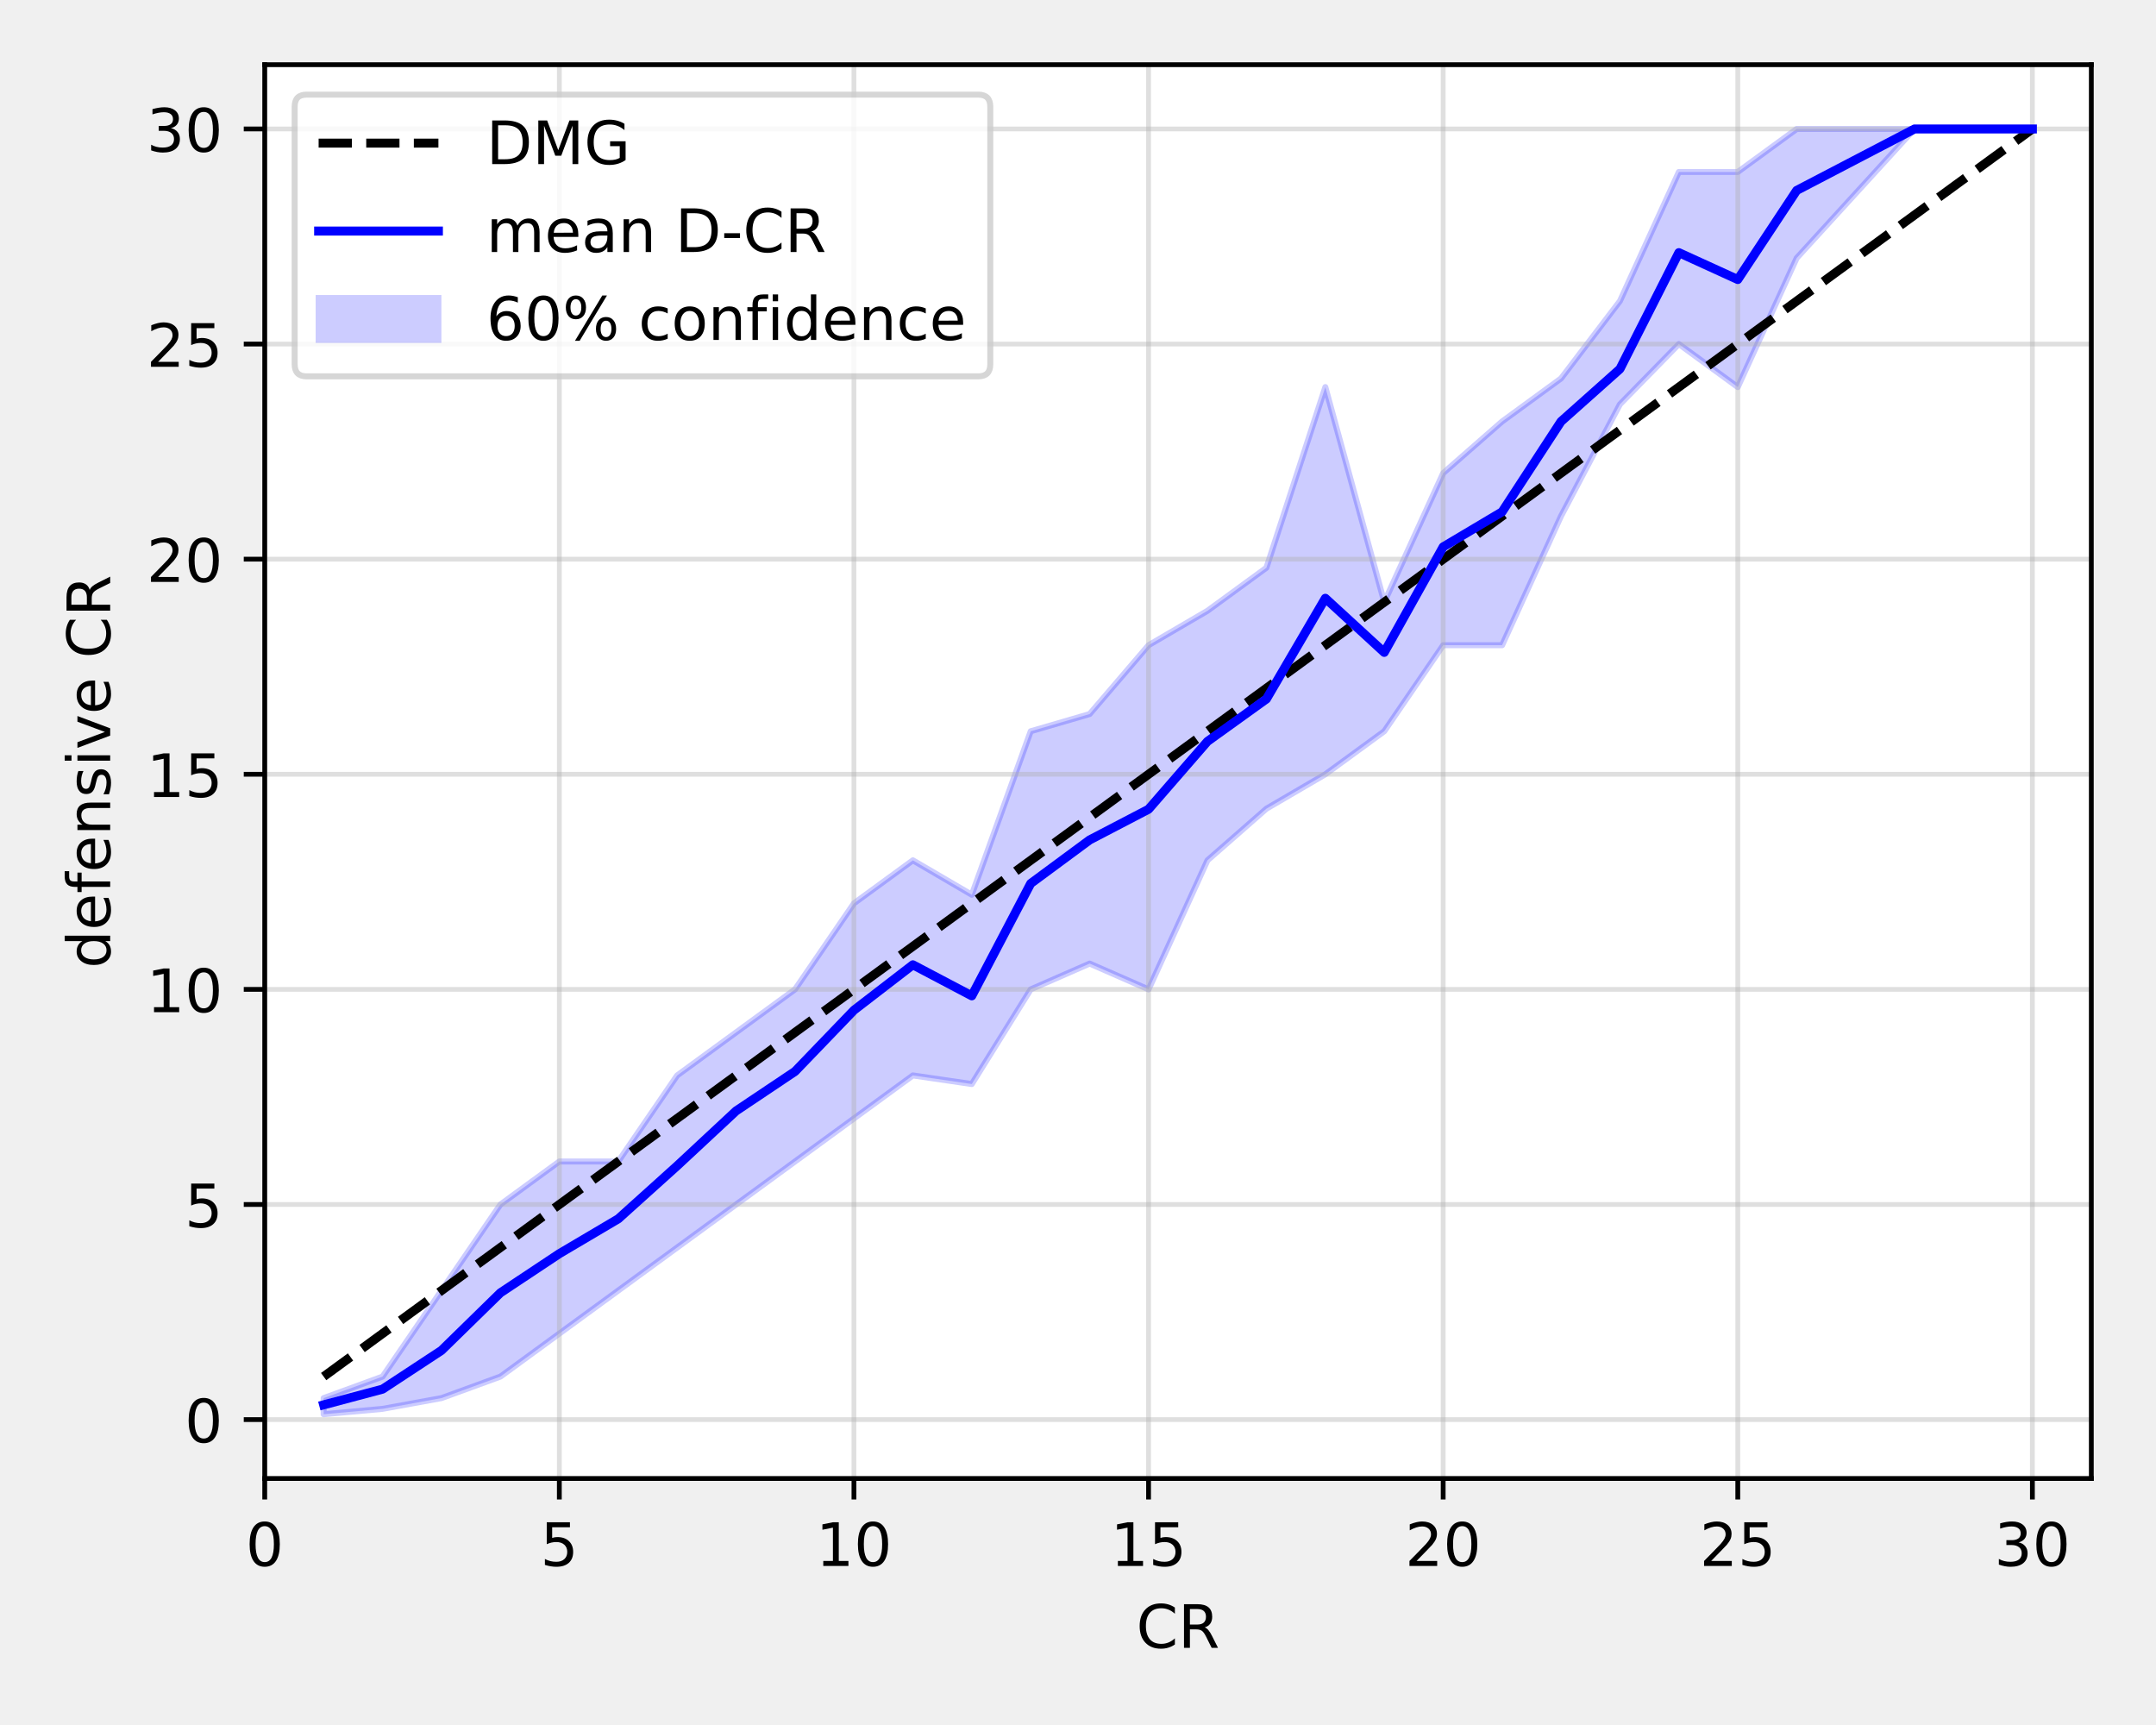
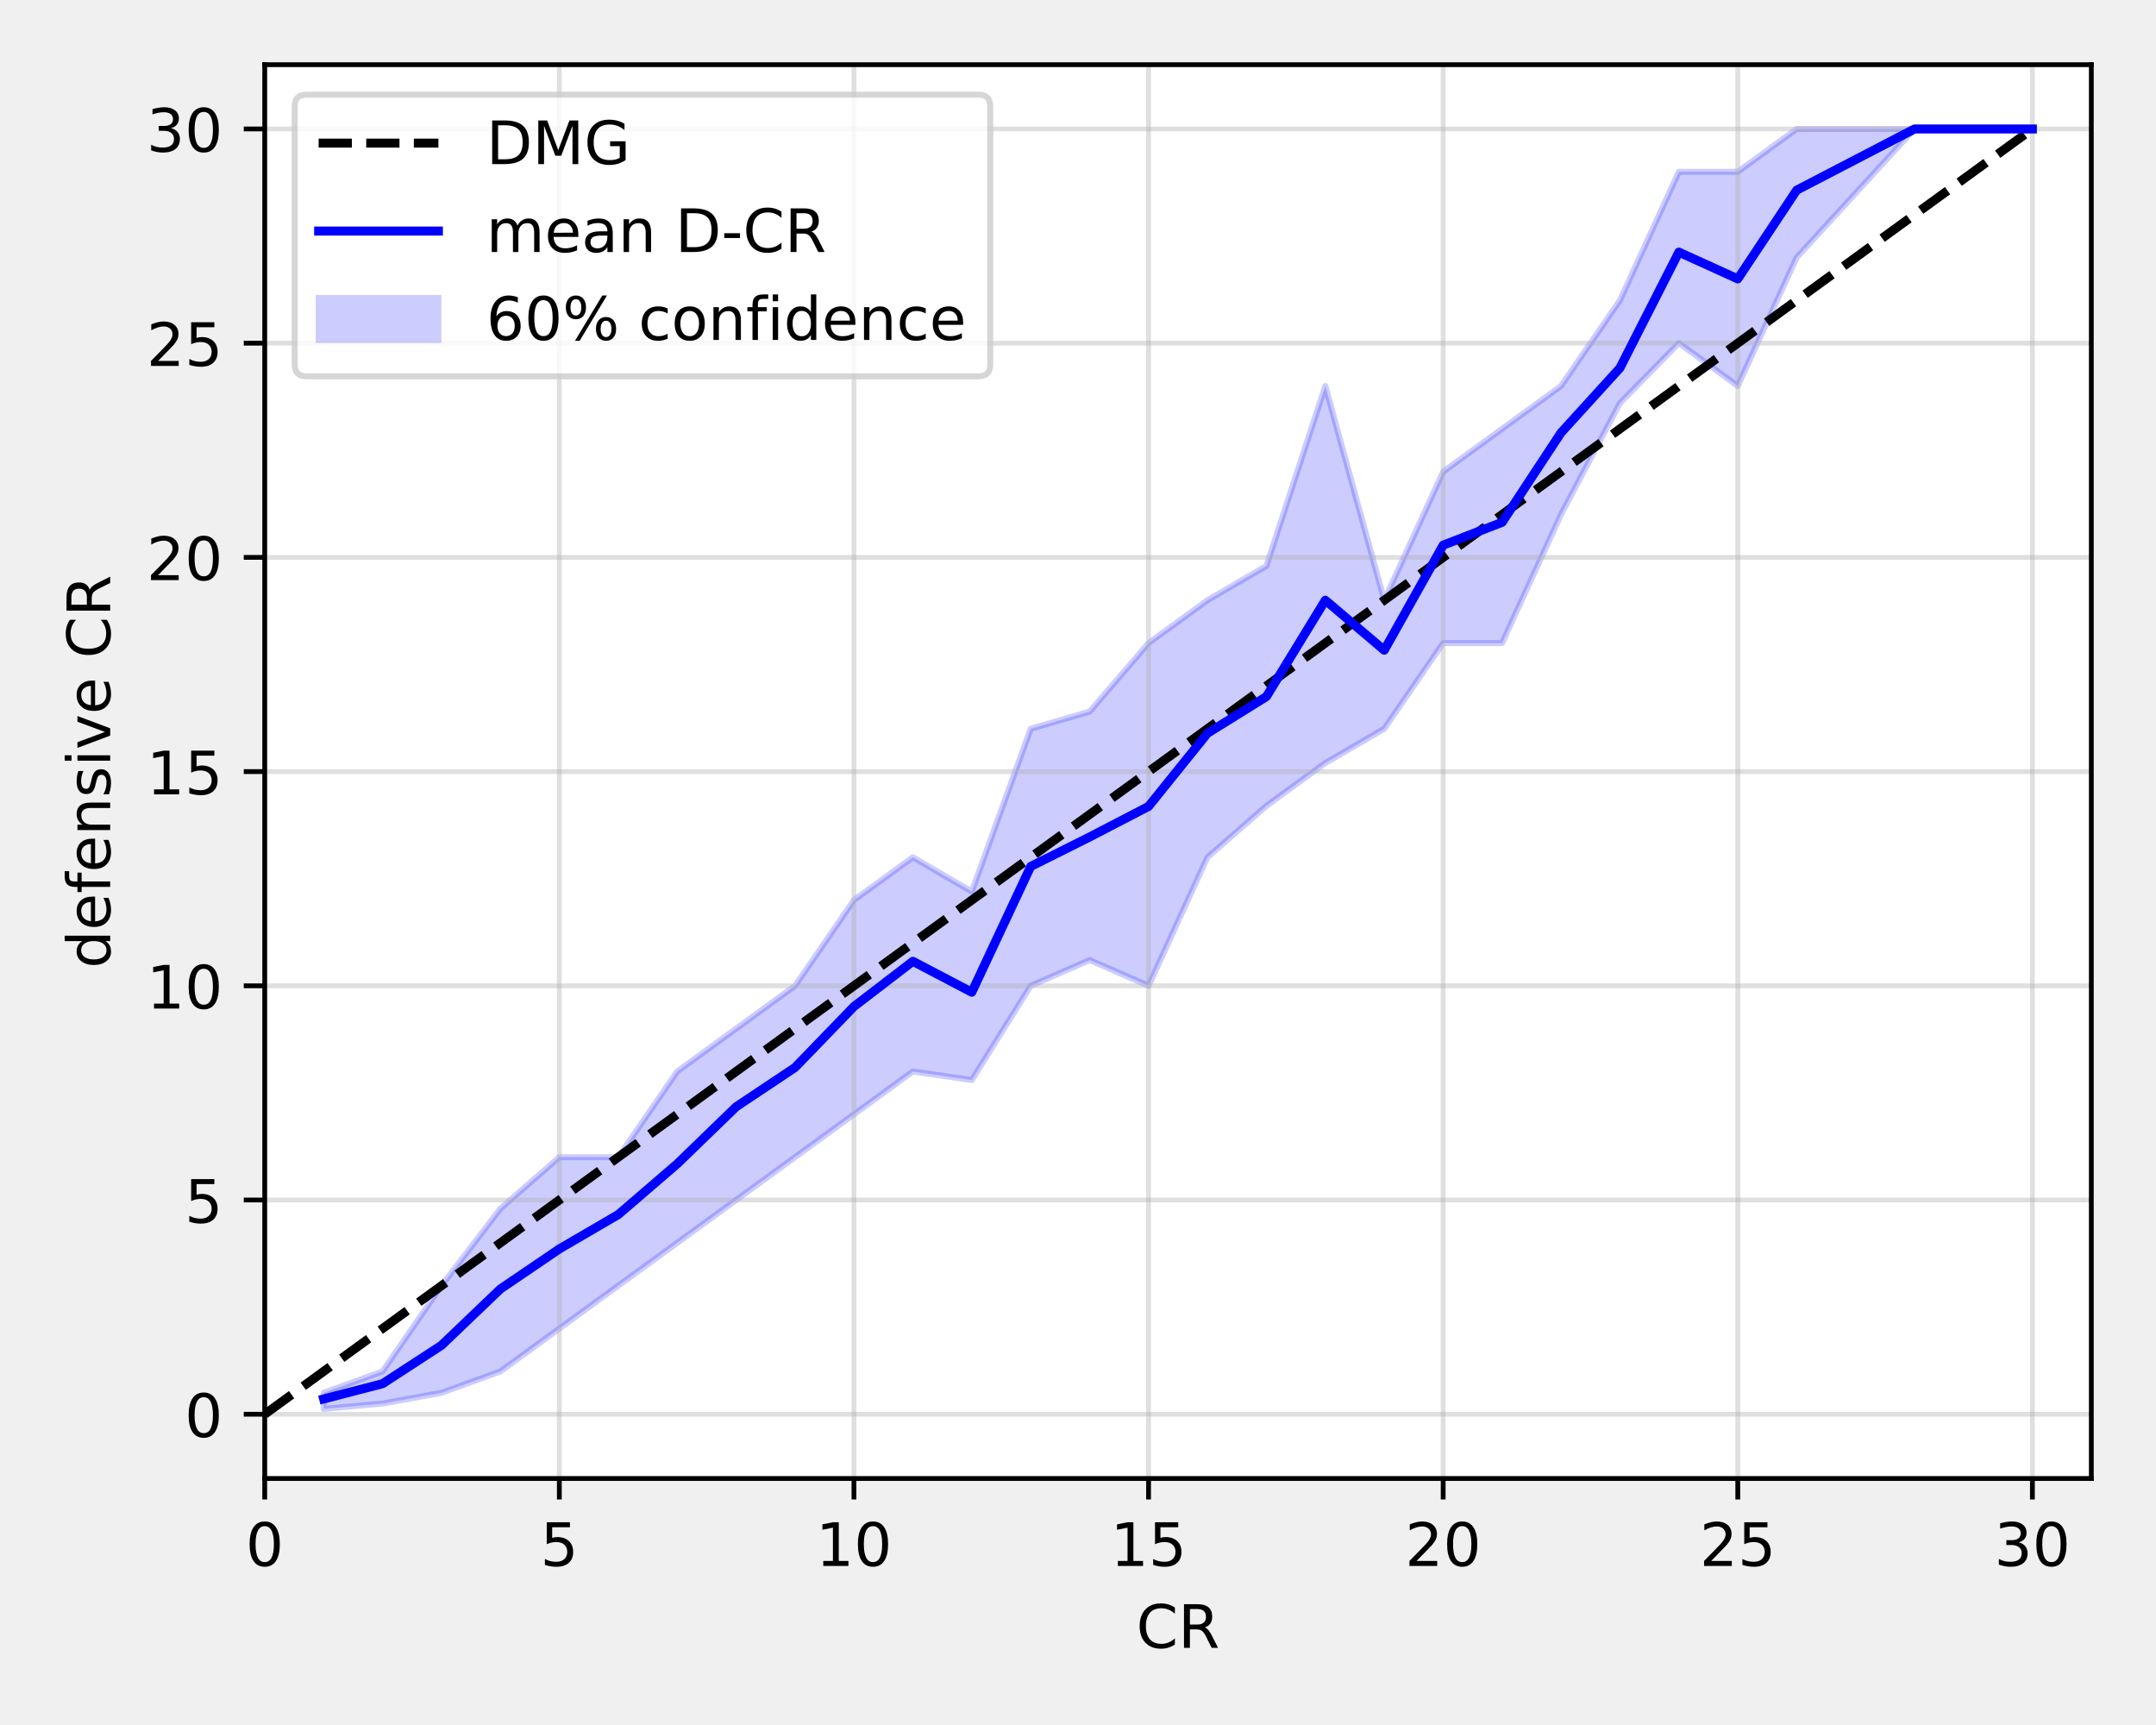
<svg xmlns="http://www.w3.org/2000/svg" xmlns:xlink="http://www.w3.org/1999/xlink" height="288pt" version="1.1" viewBox="0 0 360 288" width="360pt">
  <defs>
    <style type="text/css">*{stroke-linecap:butt;stroke-linejoin:round;}</style>
  </defs>
  <g id="figure_1">
    <g id="patch_1">
      <path d="M 0 288  L 360 288  L 360 0  L 0 0  z " style="fill:none;" />
    </g>
    <g id="axes_1">
      <g id="patch_2">
        <path d="M 44.203 246.844  L 349.2 246.844  L 349.2 10.8  L 44.203 10.8  z " style="fill:#ffffff;" />
      </g>
      <g id="PolyCollection_1">
        <defs>
-           <path d="M 54.042 -54.579  L 54.042 -51.886  L 63.88 -52.783  L 73.719 -54.579  L 83.558 -58.17  L 93.396 -65.353  L 103.235 -72.536  L 113.073 -79.719  L 122.912 -86.902  L 132.751 -94.084  L 142.589 -101.267  L 152.428 -108.45  L 162.266 -107.013  L 172.105 -122.815  L 181.944 -127.125  L 191.782 -122.815  L 201.621 -144.364  L 211.459 -152.983  L 221.298 -158.729  L 231.137 -165.912  L 240.975 -180.278  L 250.814 -180.278  L 260.653 -201.826  L 270.491 -220.501  L 280.33 -230.557  L 290.168 -223.374  L 300.007 -244.922  L 319.684 -266.471  L 339.361 -266.471  L 339.361 -266.471  L 339.361 -266.471  L 319.684 -266.471  L 300.007 -266.471  L 290.168 -259.288  L 280.33 -259.288  L 270.491 -237.74  L 260.653 -224.811  L 250.814 -217.628  L 240.975 -209.009  L 231.137 -187.46  L 221.298 -223.374  L 211.459 -193.206  L 201.621 -186.024  L 191.782 -180.278  L 181.944 -168.785  L 172.105 -165.912  L 162.266 -138.617  L 152.428 -144.364  L 142.589 -137.181  L 132.751 -122.815  L 122.912 -115.633  L 113.073 -108.45  L 103.235 -94.084  L 93.396 -94.084  L 83.558 -86.902  L 73.719 -72.536  L 63.88 -58.17  L 54.042 -54.579  z " id="m7408da6cde" style="stroke:#0000ff;stroke-opacity:0.2;" />
+           <path d="M 54.042 -55.462  L 54.042 -52.78  L 63.88 -53.674  L 73.719 -55.462  L 83.558 -59.038  L 93.396 -66.191  L 103.235 -73.344  L 113.073 -80.497  L 122.912 -87.65  L 132.751 -94.803  L 142.589 -101.955  L 152.428 -109.108  L 162.266 -107.678  L 172.105 -123.414  L 181.944 -127.706  L 191.782 -123.414  L 201.621 -144.872  L 211.459 -153.456  L 221.298 -160.609  L 231.137 -166.331  L 240.975 -180.637  L 250.814 -180.637  L 260.653 -202.095  L 270.491 -220.693  L 280.33 -230.707  L 290.168 -223.554  L 300.007 -245.012  L 319.684 -266.471  L 339.361 -266.471  L 339.361 -266.471  L 339.361 -266.471  L 319.684 -266.471  L 300.007 -266.471  L 290.168 -259.318  L 280.33 -259.318  L 270.491 -237.859  L 260.653 -223.554  L 250.814 -216.401  L 240.975 -209.248  L 231.137 -187.789  L 221.298 -223.554  L 211.459 -193.512  L 201.621 -187.789  L 191.782 -180.637  L 181.944 -169.192  L 172.105 -166.331  L 162.266 -139.15  L 152.428 -144.872  L 142.589 -137.72  L 132.751 -123.414  L 122.912 -116.261  L 113.073 -109.108  L 103.235 -94.803  L 93.396 -94.803  L 83.558 -86.219  L 73.719 -73.344  L 63.88 -59.038  L 54.042 -55.462  z " id="m48a1c6a9f2" style="stroke:#0000ff;stroke-opacity:0.2;" />
        </defs>
-         <g clip-path="url(#pf5d6b122c1)">
-           <use style="fill:#0000ff;fill-opacity:0.2;stroke:#0000ff;stroke-opacity:0.2;" x="0" xlink:href="#m7408da6cde" y="288" />
+         <g clip-path="url(#pe288431609)">
+           <use style="fill:#0000ff;fill-opacity:0.2;stroke:#0000ff;stroke-opacity:0.2;" x="0" xlink:href="#m48a1c6a9f2" y="288" />
        </g>
      </g>
      <g id="matplotlib.axis_1">
        <g id="xtick_1">
          <g id="line2d_1">
-             <path clip-path="url(#pf5d6b122c1)" d="M 44.203 246.844  L 44.203 10.8  " style="fill:none;stroke:#b0b0b0;stroke-linecap:square;stroke-opacity:0.4;stroke-width:0.8;" />
+             <path clip-path="url(#pe288431609)" d="M 44.203 246.844  L 44.203 10.8  " style="fill:none;stroke:#b0b0b0;stroke-linecap:square;stroke-opacity:0.4;stroke-width:0.8;" />
          </g>
          <g id="line2d_2">
            <defs>
-               <path d="M 0 0  L 0 3.5  " id="mbd82dbab9a" style="stroke:#000000;stroke-width:0.8;" />
-             </defs>
-             <g>
-               <use style="stroke:#000000;stroke-width:0.8;" x="44.203" xlink:href="#mbd82dbab9a" y="246.844" />
+               <path d="M 0 0  L 0 3.5  " id="mc80afa04d1" style="stroke:#000000;stroke-width:0.8;" />
+             </defs>
+             <g>
+               <use style="stroke:#000000;stroke-width:0.8;" x="44.203" xlink:href="#mc80afa04d1" y="246.844" />
            </g>
          </g>
          <g id="text_1">
            <g transform="translate(41.02188 261.4422)scale(0.1 -0.1)">
              <defs>
                <path d="M 31.781 66.406  Q 24.172 66.406 20.328 58.906  Q 16.5 51.422 16.5 36.375  Q 16.5 21.391 20.328 13.891  Q 24.172 6.391 31.781 6.391  Q 39.453 6.391 43.281 13.891  Q 47.125 21.391 47.125 36.375  Q 47.125 51.422 43.281 58.906  Q 39.453 66.406 31.781 66.406  z M 31.781 74.219  Q 44.047 74.219 50.516 64.516  Q 56.984 54.828 56.984 36.375  Q 56.984 17.969 50.516 8.266  Q 44.047 -1.422 31.781 -1.422  Q 19.531 -1.422 13.062 8.266  Q 6.594 17.969 6.594 36.375  Q 6.594 54.828 13.062 64.516  Q 19.531 74.219 31.781 74.219  z " id="DejaVuSans-48" />
              </defs>
              <use xlink:href="#DejaVuSans-48" />
            </g>
          </g>
        </g>
        <g id="xtick_2">
          <g id="line2d_3">
-             <path clip-path="url(#pf5d6b122c1)" d="M 93.396 246.844  L 93.396 10.8  " style="fill:none;stroke:#b0b0b0;stroke-linecap:square;stroke-opacity:0.4;stroke-width:0.8;" />
+             <path clip-path="url(#pe288431609)" d="M 93.396 246.844  L 93.396 10.8  " style="fill:none;stroke:#b0b0b0;stroke-linecap:square;stroke-opacity:0.4;stroke-width:0.8;" />
          </g>
          <g id="line2d_4">
            <g>
-               <use style="stroke:#000000;stroke-width:0.8;" x="93.396" xlink:href="#mbd82dbab9a" y="246.844" />
+               <use style="stroke:#000000;stroke-width:0.8;" x="93.396" xlink:href="#mc80afa04d1" y="246.844" />
            </g>
          </g>
          <g id="text_2">
            <g transform="translate(90.21492 261.4422)scale(0.1 -0.1)">
              <defs>
                <path d="M 10.797 72.906  L 49.516 72.906  L 49.516 64.594  L 19.828 64.594  L 19.828 46.734  Q 21.969 47.469 24.109 47.828  Q 26.266 48.188 28.422 48.188  Q 40.625 48.188 47.75 41.5  Q 54.891 34.812 54.891 23.391  Q 54.891 11.625 47.562 5.094  Q 40.234 -1.422 26.906 -1.422  Q 22.312 -1.422 17.547 -0.641  Q 12.797 0.141 7.719 1.703  L 7.719 11.625  Q 12.109 9.234 16.797 8.062  Q 21.484 6.891 26.703 6.891  Q 35.156 6.891 40.078 11.328  Q 45.016 15.766 45.016 23.391  Q 45.016 31 40.078 35.438  Q 35.156 39.891 26.703 39.891  Q 22.75 39.891 18.812 39.016  Q 14.891 38.141 10.797 36.281  z " id="DejaVuSans-53" />
              </defs>
              <use xlink:href="#DejaVuSans-53" />
            </g>
          </g>
        </g>
        <g id="xtick_3">
          <g id="line2d_5">
-             <path clip-path="url(#pf5d6b122c1)" d="M 142.589 246.844  L 142.589 10.8  " style="fill:none;stroke:#b0b0b0;stroke-linecap:square;stroke-opacity:0.4;stroke-width:0.8;" />
+             <path clip-path="url(#pe288431609)" d="M 142.589 246.844  L 142.589 10.8  " style="fill:none;stroke:#b0b0b0;stroke-linecap:square;stroke-opacity:0.4;stroke-width:0.8;" />
          </g>
          <g id="line2d_6">
            <g>
-               <use style="stroke:#000000;stroke-width:0.8;" x="142.589" xlink:href="#mbd82dbab9a" y="246.844" />
+               <use style="stroke:#000000;stroke-width:0.8;" x="142.589" xlink:href="#mc80afa04d1" y="246.844" />
            </g>
          </g>
          <g id="text_3">
            <g transform="translate(136.2267 261.4422)scale(0.1 -0.1)">
              <defs>
                <path d="M 12.406 8.297  L 28.516 8.297  L 28.516 63.922  L 10.984 60.406  L 10.984 69.391  L 28.422 72.906  L 38.281 72.906  L 38.281 8.297  L 54.391 8.297  L 54.391 0  L 12.406 0  z " id="DejaVuSans-49" />
              </defs>
              <use xlink:href="#DejaVuSans-49" />
              <use x="63.623" xlink:href="#DejaVuSans-48" />
            </g>
          </g>
        </g>
        <g id="xtick_4">
          <g id="line2d_7">
-             <path clip-path="url(#pf5d6b122c1)" d="M 191.782 246.844  L 191.782 10.8  " style="fill:none;stroke:#b0b0b0;stroke-linecap:square;stroke-opacity:0.4;stroke-width:0.8;" />
+             <path clip-path="url(#pe288431609)" d="M 191.782 246.844  L 191.782 10.8  " style="fill:none;stroke:#b0b0b0;stroke-linecap:square;stroke-opacity:0.4;stroke-width:0.8;" />
          </g>
          <g id="line2d_8">
            <g>
-               <use style="stroke:#000000;stroke-width:0.8;" x="191.782" xlink:href="#mbd82dbab9a" y="246.844" />
+               <use style="stroke:#000000;stroke-width:0.8;" x="191.782" xlink:href="#mc80afa04d1" y="246.844" />
            </g>
          </g>
          <g id="text_4">
            <g transform="translate(185.4198 261.4422)scale(0.1 -0.1)">
              <use xlink:href="#DejaVuSans-49" />
              <use x="63.623" xlink:href="#DejaVuSans-53" />
            </g>
          </g>
        </g>
        <g id="xtick_5">
          <g id="line2d_9">
-             <path clip-path="url(#pf5d6b122c1)" d="M 240.975 246.844  L 240.975 10.8  " style="fill:none;stroke:#b0b0b0;stroke-linecap:square;stroke-opacity:0.4;stroke-width:0.8;" />
+             <path clip-path="url(#pe288431609)" d="M 240.975 246.844  L 240.975 10.8  " style="fill:none;stroke:#b0b0b0;stroke-linecap:square;stroke-opacity:0.4;stroke-width:0.8;" />
          </g>
          <g id="line2d_10">
            <g>
-               <use style="stroke:#000000;stroke-width:0.8;" x="240.975" xlink:href="#mbd82dbab9a" y="246.844" />
+               <use style="stroke:#000000;stroke-width:0.8;" x="240.975" xlink:href="#mc80afa04d1" y="246.844" />
            </g>
          </g>
          <g id="text_5">
            <g transform="translate(234.6128 261.4422)scale(0.1 -0.1)">
              <defs>
                <path d="M 19.188 8.297  L 53.609 8.297  L 53.609 0  L 7.328 0  L 7.328 8.297  Q 12.938 14.109 22.625 23.891  Q 32.328 33.688 34.812 36.531  Q 39.547 41.844 41.422 45.531  Q 43.312 49.219 43.312 52.781  Q 43.312 58.594 39.234 62.25  Q 35.156 65.922 28.609 65.922  Q 23.969 65.922 18.812 64.312  Q 13.672 62.703 7.812 59.422  L 7.812 69.391  Q 13.766 71.781 18.938 73  Q 24.125 74.219 28.422 74.219  Q 39.75 74.219 46.484 68.547  Q 53.219 62.891 53.219 53.422  Q 53.219 48.922 51.531 44.891  Q 49.859 40.875 45.406 35.406  Q 44.188 33.984 37.641 27.219  Q 31.109 20.453 19.188 8.297  z " id="DejaVuSans-50" />
              </defs>
              <use xlink:href="#DejaVuSans-50" />
              <use x="63.623" xlink:href="#DejaVuSans-48" />
            </g>
          </g>
        </g>
        <g id="xtick_6">
          <g id="line2d_11">
-             <path clip-path="url(#pf5d6b122c1)" d="M 290.168 246.844  L 290.168 10.8  " style="fill:none;stroke:#b0b0b0;stroke-linecap:square;stroke-opacity:0.4;stroke-width:0.8;" />
+             <path clip-path="url(#pe288431609)" d="M 290.168 246.844  L 290.168 10.8  " style="fill:none;stroke:#b0b0b0;stroke-linecap:square;stroke-opacity:0.4;stroke-width:0.8;" />
          </g>
          <g id="line2d_12">
            <g>
-               <use style="stroke:#000000;stroke-width:0.8;" x="290.168" xlink:href="#mbd82dbab9a" y="246.844" />
+               <use style="stroke:#000000;stroke-width:0.8;" x="290.168" xlink:href="#mc80afa04d1" y="246.844" />
            </g>
          </g>
          <g id="text_6">
            <g transform="translate(283.8058 261.4422)scale(0.1 -0.1)">
              <use xlink:href="#DejaVuSans-50" />
              <use x="63.623" xlink:href="#DejaVuSans-53" />
            </g>
          </g>
        </g>
        <g id="xtick_7">
          <g id="line2d_13">
-             <path clip-path="url(#pf5d6b122c1)" d="M 339.361 246.844  L 339.361 10.8  " style="fill:none;stroke:#b0b0b0;stroke-linecap:square;stroke-opacity:0.4;stroke-width:0.8;" />
+             <path clip-path="url(#pe288431609)" d="M 339.361 246.844  L 339.361 10.8  " style="fill:none;stroke:#b0b0b0;stroke-linecap:square;stroke-opacity:0.4;stroke-width:0.8;" />
          </g>
          <g id="line2d_14">
            <g>
-               <use style="stroke:#000000;stroke-width:0.8;" x="339.361" xlink:href="#mbd82dbab9a" y="246.844" />
+               <use style="stroke:#000000;stroke-width:0.8;" x="339.361" xlink:href="#mc80afa04d1" y="246.844" />
            </g>
          </g>
          <g id="text_7">
            <g transform="translate(332.9989 261.4422)scale(0.1 -0.1)">
              <defs>
                <path d="M 40.578 39.312  Q 47.656 37.797 51.625 33  Q 55.609 28.219 55.609 21.188  Q 55.609 10.406 48.188 4.484  Q 40.766 -1.422 27.094 -1.422  Q 22.516 -1.422 17.656 -0.516  Q 12.797 0.391 7.625 2.203  L 7.625 11.719  Q 11.719 9.328 16.594 8.109  Q 21.484 6.891 26.812 6.891  Q 36.078 6.891 40.938 10.547  Q 45.797 14.203 45.797 21.188  Q 45.797 27.641 41.281 31.266  Q 36.766 34.906 28.719 34.906  L 20.219 34.906  L 20.219 43.016  L 29.109 43.016  Q 36.375 43.016 40.234 45.922  Q 44.094 48.828 44.094 54.297  Q 44.094 59.906 40.109 62.906  Q 36.141 65.922 28.719 65.922  Q 24.656 65.922 20.016 65.031  Q 15.375 64.156 9.812 62.312  L 9.812 71.094  Q 15.438 72.656 20.344 73.438  Q 25.25 74.219 29.594 74.219  Q 40.828 74.219 47.359 69.109  Q 53.906 64.016 53.906 55.328  Q 53.906 49.266 50.438 45.094  Q 46.969 40.922 40.578 39.312  z " id="DejaVuSans-51" />
              </defs>
              <use xlink:href="#DejaVuSans-51" />
              <use x="63.623" xlink:href="#DejaVuSans-48" />
            </g>
          </g>
        </g>
        <g id="text_8">
          <g transform="translate(189.7359 275.1203)scale(0.1 -0.1)">
            <defs>
              <path d="M 64.406 67.281  L 64.406 56.891  Q 59.422 61.531 53.781 63.812  Q 48.141 66.109 41.797 66.109  Q 29.297 66.109 22.656 58.469  Q 16.016 50.828 16.016 36.375  Q 16.016 21.969 22.656 14.328  Q 29.297 6.688 41.797 6.688  Q 48.141 6.688 53.781 8.984  Q 59.422 11.281 64.406 15.922  L 64.406 5.609  Q 59.234 2.094 53.438 0.328  Q 47.656 -1.422 41.219 -1.422  Q 24.656 -1.422 15.125 8.703  Q 5.609 18.844 5.609 36.375  Q 5.609 53.953 15.125 64.078  Q 24.656 74.219 41.219 74.219  Q 47.75 74.219 53.531 72.484  Q 59.328 70.75 64.406 67.281  z " id="DejaVuSans-67" />
              <path d="M 44.391 34.188  Q 47.562 33.109 50.562 29.594  Q 53.562 26.078 56.594 19.922  L 66.609 0  L 56 0  L 46.688 18.703  Q 43.062 26.031 39.672 28.422  Q 36.281 30.812 30.422 30.812  L 19.672 30.812  L 19.672 0  L 9.812 0  L 9.812 72.906  L 32.078 72.906  Q 44.578 72.906 50.734 67.672  Q 56.891 62.453 56.891 51.906  Q 56.891 45.016 53.688 40.469  Q 50.484 35.938 44.391 34.188  z M 19.672 64.797  L 19.672 38.922  L 32.078 38.922  Q 39.203 38.922 42.844 42.219  Q 46.484 45.516 46.484 51.906  Q 46.484 58.297 42.844 61.547  Q 39.203 64.797 32.078 64.797  z " id="DejaVuSans-82" />
            </defs>
            <use xlink:href="#DejaVuSans-67" />
            <use x="69.824" xlink:href="#DejaVuSans-82" />
          </g>
        </g>
      </g>
      <g id="matplotlib.axis_2">
        <g id="ytick_1">
          <g id="line2d_15">
-             <path clip-path="url(#pf5d6b122c1)" d="M 44.203 237.012  L 349.2 237.012  " style="fill:none;stroke:#b0b0b0;stroke-linecap:square;stroke-opacity:0.4;stroke-width:0.8;" />
+             <path clip-path="url(#pe288431609)" d="M 44.203 236.114  L 349.2 236.114  " style="fill:none;stroke:#b0b0b0;stroke-linecap:square;stroke-opacity:0.4;stroke-width:0.8;" />
          </g>
          <g id="line2d_16">
            <defs>
-               <path d="M 0 0  L -3.5 0  " id="mf6b93dae02" style="stroke:#000000;stroke-width:0.8;" />
-             </defs>
-             <g>
-               <use style="stroke:#000000;stroke-width:0.8;" x="44.203" xlink:href="#mf6b93dae02" y="237.012" />
+               <path d="M 0 0  L -3.5 0  " id="m2497ce05bd" style="stroke:#000000;stroke-width:0.8;" />
+             </defs>
+             <g>
+               <use style="stroke:#000000;stroke-width:0.8;" x="44.203" xlink:href="#m2497ce05bd" y="236.114" />
            </g>
          </g>
          <g id="text_9">
-             <g transform="translate(30.84062 240.8116)scale(0.1 -0.1)">
+             <g transform="translate(30.84062 239.9137)scale(0.1 -0.1)">
              <use xlink:href="#DejaVuSans-48" />
            </g>
          </g>
        </g>
        <g id="ytick_2">
          <g id="line2d_17">
-             <path clip-path="url(#pf5d6b122c1)" d="M 44.203 201.098  L 349.2 201.098  " style="fill:none;stroke:#b0b0b0;stroke-linecap:square;stroke-opacity:0.4;stroke-width:0.8;" />
+             <path clip-path="url(#pe288431609)" d="M 44.203 200.35  L 349.2 200.35  " style="fill:none;stroke:#b0b0b0;stroke-linecap:square;stroke-opacity:0.4;stroke-width:0.8;" />
          </g>
          <g id="line2d_18">
            <g>
-               <use style="stroke:#000000;stroke-width:0.8;" x="44.203" xlink:href="#mf6b93dae02" y="201.098" />
+               <use style="stroke:#000000;stroke-width:0.8;" x="44.203" xlink:href="#m2497ce05bd" y="200.35" />
            </g>
          </g>
          <g id="text_10">
-             <g transform="translate(30.84062 204.8977)scale(0.1 -0.1)">
+             <g transform="translate(30.84062 204.1495)scale(0.1 -0.1)">
              <use xlink:href="#DejaVuSans-53" />
            </g>
          </g>
        </g>
        <g id="ytick_3">
          <g id="line2d_19">
-             <path clip-path="url(#pf5d6b122c1)" d="M 44.203 165.185  L 349.2 165.185  " style="fill:none;stroke:#b0b0b0;stroke-linecap:square;stroke-opacity:0.4;stroke-width:0.8;" />
+             <path clip-path="url(#pe288431609)" d="M 44.203 164.586  L 349.2 164.586  " style="fill:none;stroke:#b0b0b0;stroke-linecap:square;stroke-opacity:0.4;stroke-width:0.8;" />
          </g>
          <g id="line2d_20">
            <g>
-               <use style="stroke:#000000;stroke-width:0.8;" x="44.203" xlink:href="#mf6b93dae02" y="165.185" />
+               <use style="stroke:#000000;stroke-width:0.8;" x="44.203" xlink:href="#m2497ce05bd" y="164.586" />
            </g>
          </g>
          <g id="text_11">
-             <g transform="translate(24.47812 168.9839)scale(0.1 -0.1)">
+             <g transform="translate(24.47812 168.3853)scale(0.1 -0.1)">
              <use xlink:href="#DejaVuSans-49" />
              <use x="63.623" xlink:href="#DejaVuSans-48" />
            </g>
          </g>
        </g>
        <g id="ytick_4">
          <g id="line2d_21">
-             <path clip-path="url(#pf5d6b122c1)" d="M 44.203 129.271  L 349.2 129.271  " style="fill:none;stroke:#b0b0b0;stroke-linecap:square;stroke-opacity:0.4;stroke-width:0.8;" />
+             <path clip-path="url(#pe288431609)" d="M 44.203 128.822  L 349.2 128.822  " style="fill:none;stroke:#b0b0b0;stroke-linecap:square;stroke-opacity:0.4;stroke-width:0.8;" />
          </g>
          <g id="line2d_22">
            <g>
-               <use style="stroke:#000000;stroke-width:0.8;" x="44.203" xlink:href="#mf6b93dae02" y="129.271" />
+               <use style="stroke:#000000;stroke-width:0.8;" x="44.203" xlink:href="#m2497ce05bd" y="128.822" />
            </g>
          </g>
          <g id="text_12">
-             <g transform="translate(24.47812 133.07)scale(0.1 -0.1)">
+             <g transform="translate(24.47812 132.6211)scale(0.1 -0.1)">
              <use xlink:href="#DejaVuSans-49" />
              <use x="63.623" xlink:href="#DejaVuSans-53" />
            </g>
          </g>
        </g>
        <g id="ytick_5">
          <g id="line2d_23">
-             <path clip-path="url(#pf5d6b122c1)" d="M 44.203 93.357  L 349.2 93.357  " style="fill:none;stroke:#b0b0b0;stroke-linecap:square;stroke-opacity:0.4;stroke-width:0.8;" />
+             <path clip-path="url(#pe288431609)" d="M 44.203 93.058  L 349.2 93.058  " style="fill:none;stroke:#b0b0b0;stroke-linecap:square;stroke-opacity:0.4;stroke-width:0.8;" />
          </g>
          <g id="line2d_24">
            <g>
-               <use style="stroke:#000000;stroke-width:0.8;" x="44.203" xlink:href="#mf6b93dae02" y="93.357" />
+               <use style="stroke:#000000;stroke-width:0.8;" x="44.203" xlink:href="#m2497ce05bd" y="93.058" />
            </g>
          </g>
          <g id="text_13">
-             <g transform="translate(24.47812 97.15617)scale(0.1 -0.1)">
+             <g transform="translate(24.47812 96.85689)scale(0.1 -0.1)">
              <use xlink:href="#DejaVuSans-50" />
              <use x="63.623" xlink:href="#DejaVuSans-48" />
            </g>
          </g>
        </g>
        <g id="ytick_6">
          <g id="line2d_25">
-             <path clip-path="url(#pf5d6b122c1)" d="M 44.203 57.443  L 349.2 57.443  " style="fill:none;stroke:#b0b0b0;stroke-linecap:square;stroke-opacity:0.4;stroke-width:0.8;" />
+             <path clip-path="url(#pe288431609)" d="M 44.203 57.293  L 349.2 57.293  " style="fill:none;stroke:#b0b0b0;stroke-linecap:square;stroke-opacity:0.4;stroke-width:0.8;" />
          </g>
          <g id="line2d_26">
            <g>
-               <use style="stroke:#000000;stroke-width:0.8;" x="44.203" xlink:href="#mf6b93dae02" y="57.443" />
+               <use style="stroke:#000000;stroke-width:0.8;" x="44.203" xlink:href="#m2497ce05bd" y="57.293" />
            </g>
          </g>
          <g id="text_14">
-             <g transform="translate(24.47812 61.24233)scale(0.1 -0.1)">
+             <g transform="translate(24.47812 61.09269)scale(0.1 -0.1)">
              <use xlink:href="#DejaVuSans-50" />
              <use x="63.623" xlink:href="#DejaVuSans-53" />
            </g>
          </g>
        </g>
        <g id="ytick_7">
          <g id="line2d_27">
-             <path clip-path="url(#pf5d6b122c1)" d="M 44.203 21.529  L 349.2 21.529  " style="fill:none;stroke:#b0b0b0;stroke-linecap:square;stroke-opacity:0.4;stroke-width:0.8;" />
+             <path clip-path="url(#pe288431609)" d="M 44.203 21.529  L 349.2 21.529  " style="fill:none;stroke:#b0b0b0;stroke-linecap:square;stroke-opacity:0.4;stroke-width:0.8;" />
          </g>
          <g id="line2d_28">
            <g>
-               <use style="stroke:#000000;stroke-width:0.8;" x="44.203" xlink:href="#mf6b93dae02" y="21.529" />
+               <use style="stroke:#000000;stroke-width:0.8;" x="44.203" xlink:href="#m2497ce05bd" y="21.529" />
            </g>
          </g>
          <g id="text_15">
            <g transform="translate(24.47812 25.32848)scale(0.1 -0.1)">
              <use xlink:href="#DejaVuSans-51" />
              <use x="63.623" xlink:href="#DejaVuSans-48" />
            </g>
          </g>
        </g>
        <g id="text_16">
          <g transform="translate(18.39844 161.6625)rotate(-90)scale(0.1 -0.1)">
            <defs>
              <path d="M 45.406 46.391  L 45.406 75.984  L 54.391 75.984  L 54.391 0  L 45.406 0  L 45.406 8.203  Q 42.578 3.328 38.25 0.953  Q 33.938 -1.422 27.875 -1.422  Q 17.969 -1.422 11.734 6.484  Q 5.516 14.406 5.516 27.297  Q 5.516 40.188 11.734 48.094  Q 17.969 56 27.875 56  Q 33.938 56 38.25 53.625  Q 42.578 51.266 45.406 46.391  z M 14.797 27.297  Q 14.797 17.391 18.875 11.75  Q 22.953 6.109 30.078 6.109  Q 37.203 6.109 41.297 11.75  Q 45.406 17.391 45.406 27.297  Q 45.406 37.203 41.297 42.844  Q 37.203 48.484 30.078 48.484  Q 22.953 48.484 18.875 42.844  Q 14.797 37.203 14.797 27.297  z " id="DejaVuSans-100" />
              <path d="M 56.203 29.594  L 56.203 25.203  L 14.891 25.203  Q 15.484 15.922 20.484 11.062  Q 25.484 6.203 34.422 6.203  Q 39.594 6.203 44.453 7.469  Q 49.312 8.734 54.109 11.281  L 54.109 2.781  Q 49.266 0.734 44.188 -0.344  Q 39.109 -1.422 33.891 -1.422  Q 20.797 -1.422 13.156 6.188  Q 5.516 13.812 5.516 26.812  Q 5.516 40.234 12.766 48.109  Q 20.016 56 32.328 56  Q 43.359 56 49.781 48.891  Q 56.203 41.797 56.203 29.594  z M 47.219 32.234  Q 47.125 39.594 43.094 43.984  Q 39.062 48.391 32.422 48.391  Q 24.906 48.391 20.391 44.141  Q 15.875 39.891 15.188 32.172  z " id="DejaVuSans-101" />
              <path d="M 37.109 75.984  L 37.109 68.5  L 28.516 68.5  Q 23.688 68.5 21.797 66.547  Q 19.922 64.594 19.922 59.516  L 19.922 54.688  L 34.719 54.688  L 34.719 47.703  L 19.922 47.703  L 19.922 0  L 10.891 0  L 10.891 47.703  L 2.297 47.703  L 2.297 54.688  L 10.891 54.688  L 10.891 58.5  Q 10.891 67.625 15.141 71.797  Q 19.391 75.984 28.609 75.984  z " id="DejaVuSans-102" />
              <path d="M 54.891 33.016  L 54.891 0  L 45.906 0  L 45.906 32.719  Q 45.906 40.484 42.875 44.328  Q 39.844 48.188 33.797 48.188  Q 26.516 48.188 22.312 43.547  Q 18.109 38.922 18.109 30.906  L 18.109 0  L 9.078 0  L 9.078 54.688  L 18.109 54.688  L 18.109 46.188  Q 21.344 51.125 25.703 53.562  Q 30.078 56 35.797 56  Q 45.219 56 50.047 50.172  Q 54.891 44.344 54.891 33.016  z " id="DejaVuSans-110" />
              <path d="M 44.281 53.078  L 44.281 44.578  Q 40.484 46.531 36.375 47.5  Q 32.281 48.484 27.875 48.484  Q 21.188 48.484 17.844 46.438  Q 14.5 44.391 14.5 40.281  Q 14.5 37.156 16.891 35.375  Q 19.281 33.594 26.516 31.984  L 29.594 31.297  Q 39.156 29.25 43.188 25.516  Q 47.219 21.781 47.219 15.094  Q 47.219 7.469 41.188 3.016  Q 35.156 -1.422 24.609 -1.422  Q 20.219 -1.422 15.453 -0.562  Q 10.688 0.297 5.422 2  L 5.422 11.281  Q 10.406 8.688 15.234 7.391  Q 20.062 6.109 24.812 6.109  Q 31.156 6.109 34.562 8.281  Q 37.984 10.453 37.984 14.406  Q 37.984 18.062 35.516 20.016  Q 33.062 21.969 24.703 23.781  L 21.578 24.516  Q 13.234 26.266 9.516 29.906  Q 5.812 33.547 5.812 39.891  Q 5.812 47.609 11.281 51.797  Q 16.75 56 26.812 56  Q 31.781 56 36.172 55.266  Q 40.578 54.547 44.281 53.078  z " id="DejaVuSans-115" />
              <path d="M 9.422 54.688  L 18.406 54.688  L 18.406 0  L 9.422 0  z M 9.422 75.984  L 18.406 75.984  L 18.406 64.594  L 9.422 64.594  z " id="DejaVuSans-105" />
              <path d="M 2.984 54.688  L 12.5 54.688  L 29.594 8.797  L 46.688 54.688  L 56.203 54.688  L 35.688 0  L 23.484 0  z " id="DejaVuSans-118" />
              <path id="DejaVuSans-32" />
            </defs>
            <use xlink:href="#DejaVuSans-100" />
            <use x="63.477" xlink:href="#DejaVuSans-101" />
            <use x="125" xlink:href="#DejaVuSans-102" />
            <use x="160.205" xlink:href="#DejaVuSans-101" />
            <use x="221.729" xlink:href="#DejaVuSans-110" />
            <use x="285.107" xlink:href="#DejaVuSans-115" />
            <use x="337.207" xlink:href="#DejaVuSans-105" />
            <use x="364.99" xlink:href="#DejaVuSans-118" />
            <use x="424.17" xlink:href="#DejaVuSans-101" />
            <use x="485.693" xlink:href="#DejaVuSans-32" />
            <use x="517.48" xlink:href="#DejaVuSans-67" />
            <use x="587.305" xlink:href="#DejaVuSans-82" />
          </g>
        </g>
      </g>
      <g id="line2d_29">
-         <path clip-path="url(#pf5d6b122c1)" d="M 54.042 229.83  L 63.88 222.647  L 73.719 215.464  L 83.558 208.281  L 93.396 201.098  L 103.235 193.916  L 113.073 186.733  L 122.912 179.55  L 132.751 172.367  L 142.589 165.185  L 152.428 158.002  L 162.266 150.819  L 172.105 143.636  L 181.944 136.454  L 191.782 129.271  L 201.621 122.088  L 211.459 114.905  L 221.298 107.722  L 231.137 100.54  L 240.975 93.357  L 250.814 86.174  L 260.653 78.991  L 270.491 71.809  L 280.33 64.626  L 290.168 57.443  L 300.007 50.26  L 309.846 43.078  L 319.684 35.895  L 329.523 28.712  L 339.361 21.529  " style="fill:none;stroke:#000000;stroke-dasharray:5.55,2.4;stroke-dashoffset:0;stroke-width:1.5;" />
+         <path clip-path="url(#pe288431609)" d="M 44.203 236.114  L 45.433 235.22  L 46.663 234.326  L 49.122 232.538  L 54.042 228.962  L 63.88 221.809  L 73.719 214.656  L 83.558 207.503  L 93.396 200.35  L 103.235 193.197  L 113.073 186.045  L 122.912 178.892  L 132.751 171.739  L 142.589 164.586  L 152.428 157.433  L 162.266 150.28  L 172.105 143.128  L 181.944 135.975  L 191.782 128.822  L 201.621 121.669  L 211.459 114.516  L 221.298 107.363  L 231.137 100.211  L 240.975 93.058  L 250.814 85.905  L 260.653 78.752  L 270.491 71.599  L 280.33 64.446  L 290.168 57.293  L 300.007 50.141  L 309.846 42.988  L 319.684 35.835  L 329.523 28.682  L 339.361 21.529  " style="fill:none;stroke:#000000;stroke-dasharray:5.55,2.4;stroke-dashoffset:0;stroke-width:1.5;" />
      </g>
      <g id="line2d_30">
-         <path clip-path="url(#pf5d6b122c1)" d="M 54.042 234.546  L 63.88 231.929  L 73.719 225.462  L 83.558 215.841  L 93.396 209.307  L 103.235 203.493  L 113.073 194.634  L 122.912 185.473  L 132.751 178.882  L 142.589 168.66  L 152.428 161.08  L 162.266 166.262  L 172.105 147.504  L 181.944 140.234  L 191.782 135.107  L 201.621 123.778  L 211.459 116.701  L 221.298 99.887  L 231.137 108.92  L 240.975 91.305  L 250.814 85.456  L 260.653 70.372  L 270.491 61.602  L 280.33 42.18  L 290.168 46.669  L 300.007 31.79  L 319.684 21.529  L 339.361 21.529  " style="fill:none;stroke:#0000ff;stroke-linecap:square;stroke-width:1.5;" />
+         <path clip-path="url(#pe288431609)" d="M 54.042 233.565  L 63.88 231.017  L 73.719 224.612  L 83.558 215.201  L 93.396 208.52  L 103.235 202.782  L 113.073 194.319  L 122.912 184.79  L 132.751 178.226  L 142.589 168.047  L 152.428 160.499  L 162.266 165.659  L 172.105 144.66  L 181.944 139.739  L 191.782 134.634  L 201.621 122.422  L 211.459 116.304  L 221.298 100.211  L 231.137 108.555  L 240.975 91.014  L 250.814 87.205  L 260.653 72.249  L 270.491 61.435  L 280.33 42.094  L 290.168 46.564  L 300.007 31.748  L 319.684 21.529  L 339.361 21.529  " style="fill:none;stroke:#0000ff;stroke-linecap:square;stroke-width:1.5;" />
      </g>
      <g id="patch_3">
        <path d="M 44.203 246.844  L 44.203 10.8  " style="fill:none;stroke:#000000;stroke-linecap:square;stroke-linejoin:miter;stroke-width:0.8;" />
      </g>
      <g id="patch_4">
        <path d="M 349.2 246.844  L 349.2 10.8  " style="fill:none;stroke:#000000;stroke-linecap:square;stroke-linejoin:miter;stroke-width:0.8;" />
      </g>
      <g id="patch_5">
        <path d="M 44.203 246.844  L 349.2 246.844  " style="fill:none;stroke:#000000;stroke-linecap:square;stroke-linejoin:miter;stroke-width:0.8;" />
      </g>
      <g id="patch_6">
        <path d="M 44.203 10.8  L 349.2 10.8  " style="fill:none;stroke:#000000;stroke-linecap:square;stroke-linejoin:miter;stroke-width:0.8;" />
      </g>
      <g id="legend_1">
        <g id="patch_7">
          <path d="M 51.203 62.834  L 163.352 62.834  Q 165.352 62.834 165.352 60.834  L 165.352 17.8  Q 165.352 15.8 163.352 15.8  L 51.203 15.8  Q 49.203 15.8 49.203 17.8  L 49.203 60.834  Q 49.203 62.834 51.203 62.834  z " style="fill:#ffffff;opacity:0.8;stroke:#cccccc;stroke-linejoin:miter;" />
        </g>
        <g id="line2d_31">
          <path d="M 53.203 23.898  L 73.203 23.898  " style="fill:none;stroke:#000000;stroke-dasharray:5.55,2.4;stroke-dashoffset:0;stroke-width:1.5;" />
        </g>
        <g id="line2d_32" />
        <g id="text_17">
          <g transform="translate(81.20312 27.39844)scale(0.1 -0.1)">
            <defs>
              <path d="M 19.672 64.797  L 19.672 8.109  L 31.594 8.109  Q 46.688 8.109 53.688 14.938  Q 60.688 21.781 60.688 36.531  Q 60.688 51.172 53.688 57.984  Q 46.688 64.797 31.594 64.797  z M 9.812 72.906  L 30.078 72.906  Q 51.266 72.906 61.172 64.094  Q 71.094 55.281 71.094 36.531  Q 71.094 17.672 61.125 8.828  Q 51.172 0 30.078 0  L 9.812 0  z " id="DejaVuSans-68" />
              <path d="M 9.812 72.906  L 24.516 72.906  L 43.109 23.297  L 61.812 72.906  L 76.516 72.906  L 76.516 0  L 66.891 0  L 66.891 64.016  L 48.094 14.016  L 38.188 14.016  L 19.391 64.016  L 19.391 0  L 9.812 0  z " id="DejaVuSans-77" />
              <path d="M 59.516 10.406  L 59.516 29.984  L 43.406 29.984  L 43.406 38.094  L 69.281 38.094  L 69.281 6.781  Q 63.578 2.734 56.688 0.656  Q 49.812 -1.422 42 -1.422  Q 24.906 -1.422 15.25 8.562  Q 5.609 18.562 5.609 36.375  Q 5.609 54.25 15.25 64.234  Q 24.906 74.219 42 74.219  Q 49.125 74.219 55.547 72.453  Q 61.969 70.703 67.391 67.281  L 67.391 56.781  Q 61.922 61.422 55.766 63.766  Q 49.609 66.109 42.828 66.109  Q 29.438 66.109 22.719 58.641  Q 16.016 51.172 16.016 36.375  Q 16.016 21.625 22.719 14.156  Q 29.438 6.688 42.828 6.688  Q 48.047 6.688 52.141 7.594  Q 56.25 8.5 59.516 10.406  z " id="DejaVuSans-71" />
            </defs>
            <use xlink:href="#DejaVuSans-68" />
            <use x="77.002" xlink:href="#DejaVuSans-77" />
            <use x="163.281" xlink:href="#DejaVuSans-71" />
          </g>
        </g>
        <g id="line2d_33">
          <path d="M 53.203 38.577  L 73.203 38.577  " style="fill:none;stroke:#0000ff;stroke-linecap:square;stroke-width:1.5;" />
        </g>
        <g id="line2d_34" />
        <g id="text_18">
          <g transform="translate(81.20312 42.07656)scale(0.1 -0.1)">
            <defs>
              <path d="M 52 44.188  Q 55.375 50.25 60.062 53.125  Q 64.75 56 71.094 56  Q 79.641 56 84.281 50.016  Q 88.922 44.047 88.922 33.016  L 88.922 0  L 79.891 0  L 79.891 32.719  Q 79.891 40.578 77.094 44.375  Q 74.312 48.188 68.609 48.188  Q 61.625 48.188 57.562 43.547  Q 53.516 38.922 53.516 30.906  L 53.516 0  L 44.484 0  L 44.484 32.719  Q 44.484 40.625 41.703 44.406  Q 38.922 48.188 33.109 48.188  Q 26.219 48.188 22.156 43.531  Q 18.109 38.875 18.109 30.906  L 18.109 0  L 9.078 0  L 9.078 54.688  L 18.109 54.688  L 18.109 46.188  Q 21.188 51.219 25.484 53.609  Q 29.781 56 35.688 56  Q 41.656 56 45.828 52.969  Q 50 49.953 52 44.188  z " id="DejaVuSans-109" />
              <path d="M 34.281 27.484  Q 23.391 27.484 19.188 25  Q 14.984 22.516 14.984 16.5  Q 14.984 11.719 18.141 8.906  Q 21.297 6.109 26.703 6.109  Q 34.188 6.109 38.703 11.406  Q 43.219 16.703 43.219 25.484  L 43.219 27.484  z M 52.203 31.203  L 52.203 0  L 43.219 0  L 43.219 8.297  Q 40.141 3.328 35.547 0.953  Q 30.953 -1.422 24.312 -1.422  Q 15.922 -1.422 10.953 3.297  Q 6 8.016 6 15.922  Q 6 25.141 12.172 29.828  Q 18.359 34.516 30.609 34.516  L 43.219 34.516  L 43.219 35.406  Q 43.219 41.609 39.141 45  Q 35.062 48.391 27.688 48.391  Q 23 48.391 18.547 47.266  Q 14.109 46.141 10.016 43.891  L 10.016 52.203  Q 14.938 54.109 19.578 55.047  Q 24.219 56 28.609 56  Q 40.484 56 46.344 49.844  Q 52.203 43.703 52.203 31.203  z " id="DejaVuSans-97" />
              <path d="M 4.891 31.391  L 31.203 31.391  L 31.203 23.391  L 4.891 23.391  z " id="DejaVuSans-45" />
            </defs>
            <use xlink:href="#DejaVuSans-109" />
            <use x="97.412" xlink:href="#DejaVuSans-101" />
            <use x="158.936" xlink:href="#DejaVuSans-97" />
            <use x="220.215" xlink:href="#DejaVuSans-110" />
            <use x="283.594" xlink:href="#DejaVuSans-32" />
            <use x="315.381" xlink:href="#DejaVuSans-68" />
            <use x="392.383" xlink:href="#DejaVuSans-45" />
            <use x="428.467" xlink:href="#DejaVuSans-67" />
            <use x="498.291" xlink:href="#DejaVuSans-82" />
          </g>
        </g>
        <g id="patch_8">
          <path d="M 53.203 56.755  L 73.203 56.755  L 73.203 49.755  L 53.203 49.755  z " style="fill:#0000ff;opacity:0.2;stroke:#0000ff;stroke-linejoin:miter;" />
        </g>
        <g id="text_19">
          <g transform="translate(81.20312 56.75469)scale(0.1 -0.1)">
            <defs>
              <path d="M 33.016 40.375  Q 26.375 40.375 22.484 35.828  Q 18.609 31.297 18.609 23.391  Q 18.609 15.531 22.484 10.953  Q 26.375 6.391 33.016 6.391  Q 39.656 6.391 43.531 10.953  Q 47.406 15.531 47.406 23.391  Q 47.406 31.297 43.531 35.828  Q 39.656 40.375 33.016 40.375  z M 52.594 71.297  L 52.594 62.312  Q 48.875 64.062 45.094 64.984  Q 41.312 65.922 37.594 65.922  Q 27.828 65.922 22.672 59.328  Q 17.531 52.734 16.797 39.406  Q 19.672 43.656 24.016 45.922  Q 28.375 48.188 33.594 48.188  Q 44.578 48.188 50.953 41.516  Q 57.328 34.859 57.328 23.391  Q 57.328 12.156 50.688 5.359  Q 44.047 -1.422 33.016 -1.422  Q 20.359 -1.422 13.672 8.266  Q 6.984 17.969 6.984 36.375  Q 6.984 53.656 15.188 63.938  Q 23.391 74.219 37.203 74.219  Q 40.922 74.219 44.703 73.484  Q 48.484 72.75 52.594 71.297  z " id="DejaVuSans-54" />
              <path d="M 72.703 32.078  Q 68.453 32.078 66.031 28.469  Q 63.625 24.859 63.625 18.406  Q 63.625 12.062 66.031 8.422  Q 68.453 4.781 72.703 4.781  Q 76.859 4.781 79.266 8.422  Q 81.688 12.062 81.688 18.406  Q 81.688 24.812 79.266 28.438  Q 76.859 32.078 72.703 32.078  z M 72.703 38.281  Q 80.422 38.281 84.953 32.906  Q 89.5 27.547 89.5 18.406  Q 89.5 9.281 84.938 3.922  Q 80.375 -1.422 72.703 -1.422  Q 64.891 -1.422 60.344 3.922  Q 55.812 9.281 55.812 18.406  Q 55.812 27.594 60.375 32.938  Q 64.938 38.281 72.703 38.281  z M 22.312 68.016  Q 18.109 68.016 15.688 64.375  Q 13.281 60.75 13.281 54.391  Q 13.281 47.953 15.672 44.328  Q 18.062 40.719 22.312 40.719  Q 26.562 40.719 28.969 44.328  Q 31.391 47.953 31.391 54.391  Q 31.391 60.688 28.953 64.344  Q 26.516 68.016 22.312 68.016  z M 66.406 74.219  L 74.219 74.219  L 28.609 -1.422  L 20.797 -1.422  z M 22.312 74.219  Q 30.031 74.219 34.609 68.875  Q 39.203 63.531 39.203 54.391  Q 39.203 45.172 34.641 39.844  Q 30.078 34.516 22.312 34.516  Q 14.547 34.516 10.031 39.859  Q 5.516 45.219 5.516 54.391  Q 5.516 63.484 10.047 68.844  Q 14.594 74.219 22.312 74.219  z " id="DejaVuSans-37" />
              <path d="M 48.781 52.594  L 48.781 44.188  Q 44.969 46.297 41.141 47.344  Q 37.312 48.391 33.406 48.391  Q 24.656 48.391 19.812 42.844  Q 14.984 37.312 14.984 27.297  Q 14.984 17.281 19.812 11.734  Q 24.656 6.203 33.406 6.203  Q 37.312 6.203 41.141 7.25  Q 44.969 8.297 48.781 10.406  L 48.781 2.094  Q 45.016 0.344 40.984 -0.531  Q 36.969 -1.422 32.422 -1.422  Q 20.062 -1.422 12.781 6.344  Q 5.516 14.109 5.516 27.297  Q 5.516 40.672 12.859 48.328  Q 20.219 56 33.016 56  Q 37.156 56 41.109 55.141  Q 45.062 54.297 48.781 52.594  z " id="DejaVuSans-99" />
              <path d="M 30.609 48.391  Q 23.391 48.391 19.188 42.75  Q 14.984 37.109 14.984 27.297  Q 14.984 17.484 19.156 11.844  Q 23.344 6.203 30.609 6.203  Q 37.797 6.203 41.984 11.859  Q 46.188 17.531 46.188 27.297  Q 46.188 37.016 41.984 42.703  Q 37.797 48.391 30.609 48.391  z M 30.609 56  Q 42.328 56 49.016 48.375  Q 55.719 40.766 55.719 27.297  Q 55.719 13.875 49.016 6.219  Q 42.328 -1.422 30.609 -1.422  Q 18.844 -1.422 12.172 6.219  Q 5.516 13.875 5.516 27.297  Q 5.516 40.766 12.172 48.375  Q 18.844 56 30.609 56  z " id="DejaVuSans-111" />
            </defs>
            <use xlink:href="#DejaVuSans-54" />
            <use x="63.623" xlink:href="#DejaVuSans-48" />
            <use x="127.246" xlink:href="#DejaVuSans-37" />
            <use x="222.266" xlink:href="#DejaVuSans-32" />
            <use x="254.053" xlink:href="#DejaVuSans-99" />
            <use x="309.033" xlink:href="#DejaVuSans-111" />
            <use x="370.215" xlink:href="#DejaVuSans-110" />
            <use x="433.594" xlink:href="#DejaVuSans-102" />
            <use x="468.799" xlink:href="#DejaVuSans-105" />
            <use x="496.582" xlink:href="#DejaVuSans-100" />
            <use x="560.059" xlink:href="#DejaVuSans-101" />
            <use x="621.582" xlink:href="#DejaVuSans-110" />
            <use x="684.961" xlink:href="#DejaVuSans-99" />
            <use x="739.941" xlink:href="#DejaVuSans-101" />
          </g>
        </g>
      </g>
    </g>
  </g>
  <defs>
-     <clipPath id="pf5d6b122c1">
+     <clipPath id="pe288431609">
      <rect height="236.044" width="304.997" x="44.203" y="10.8" />
    </clipPath>
  </defs>
</svg>
